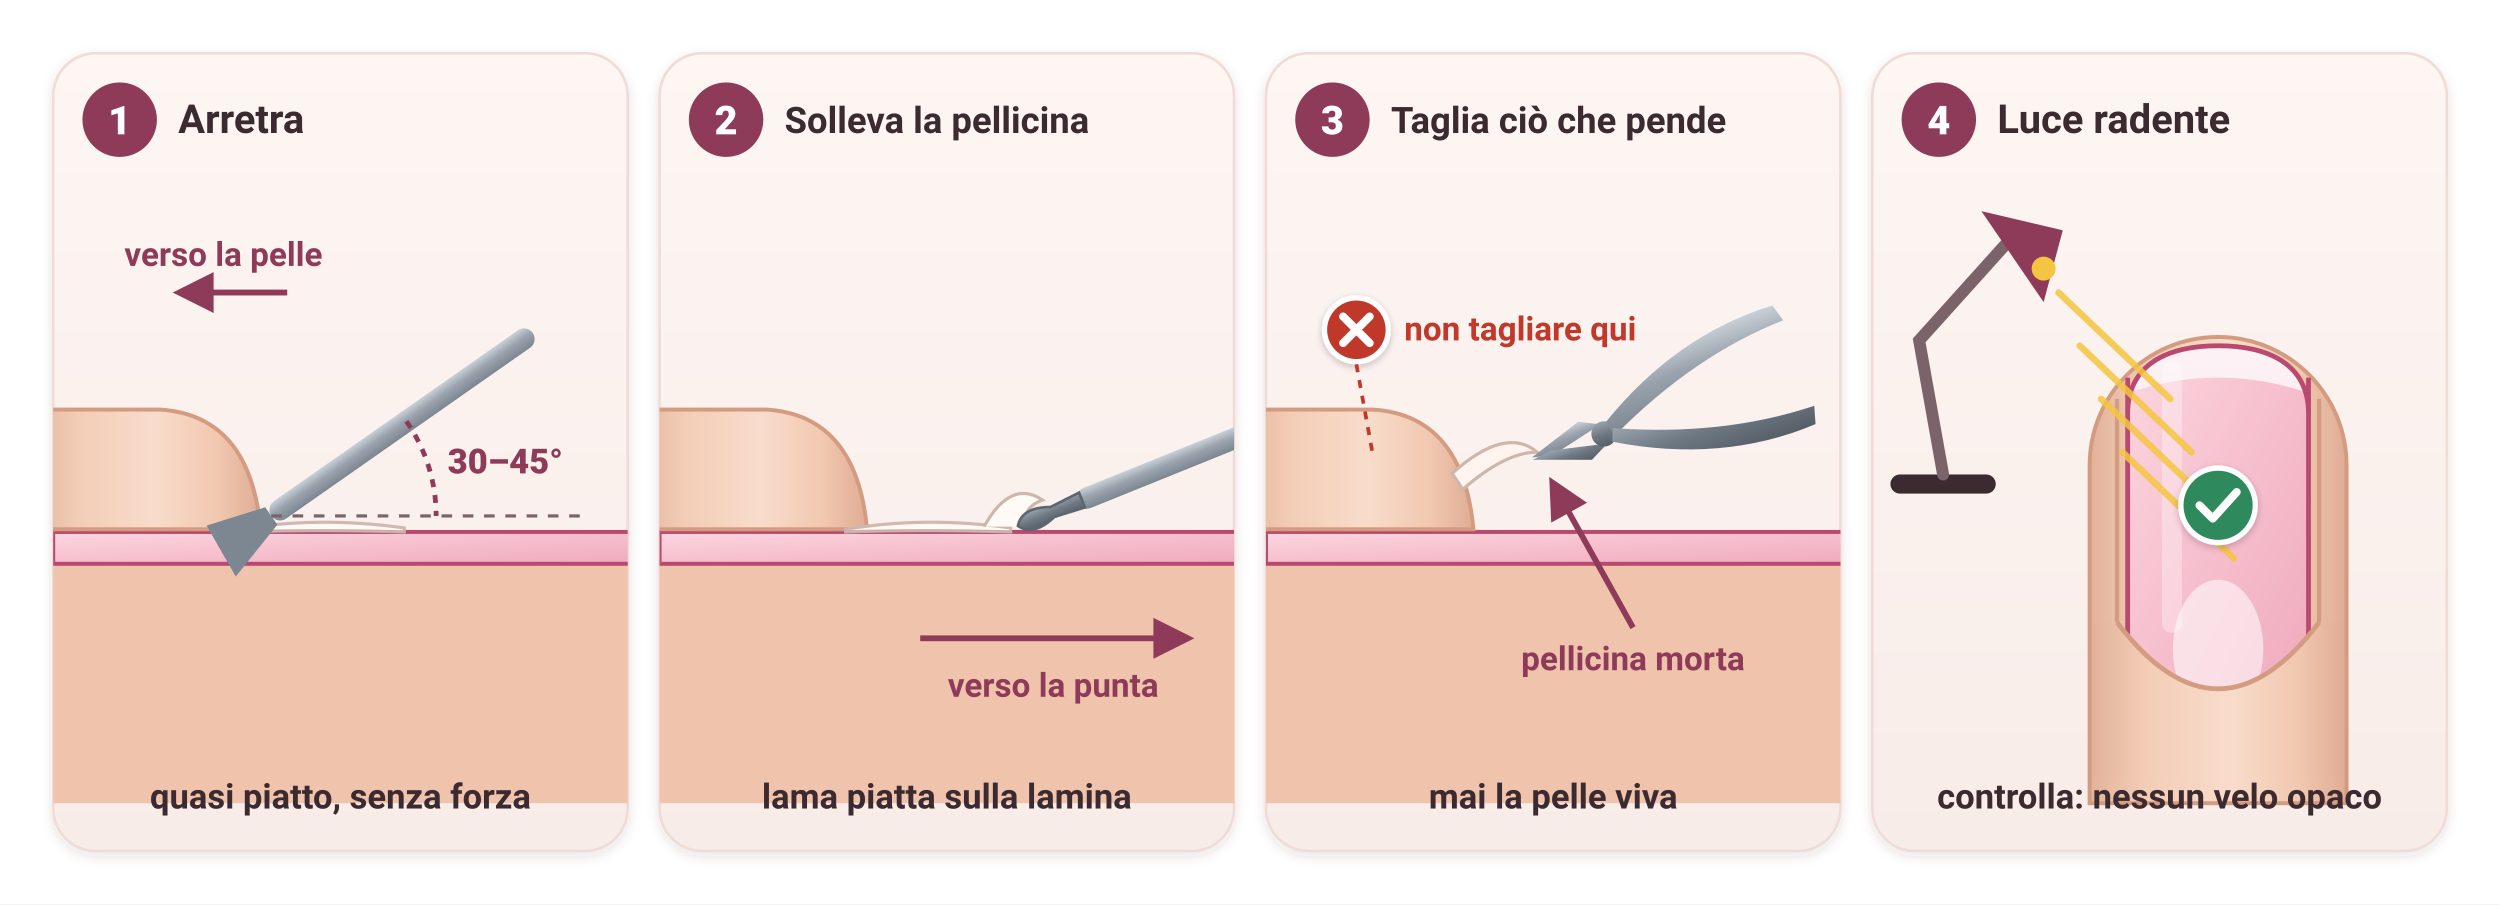
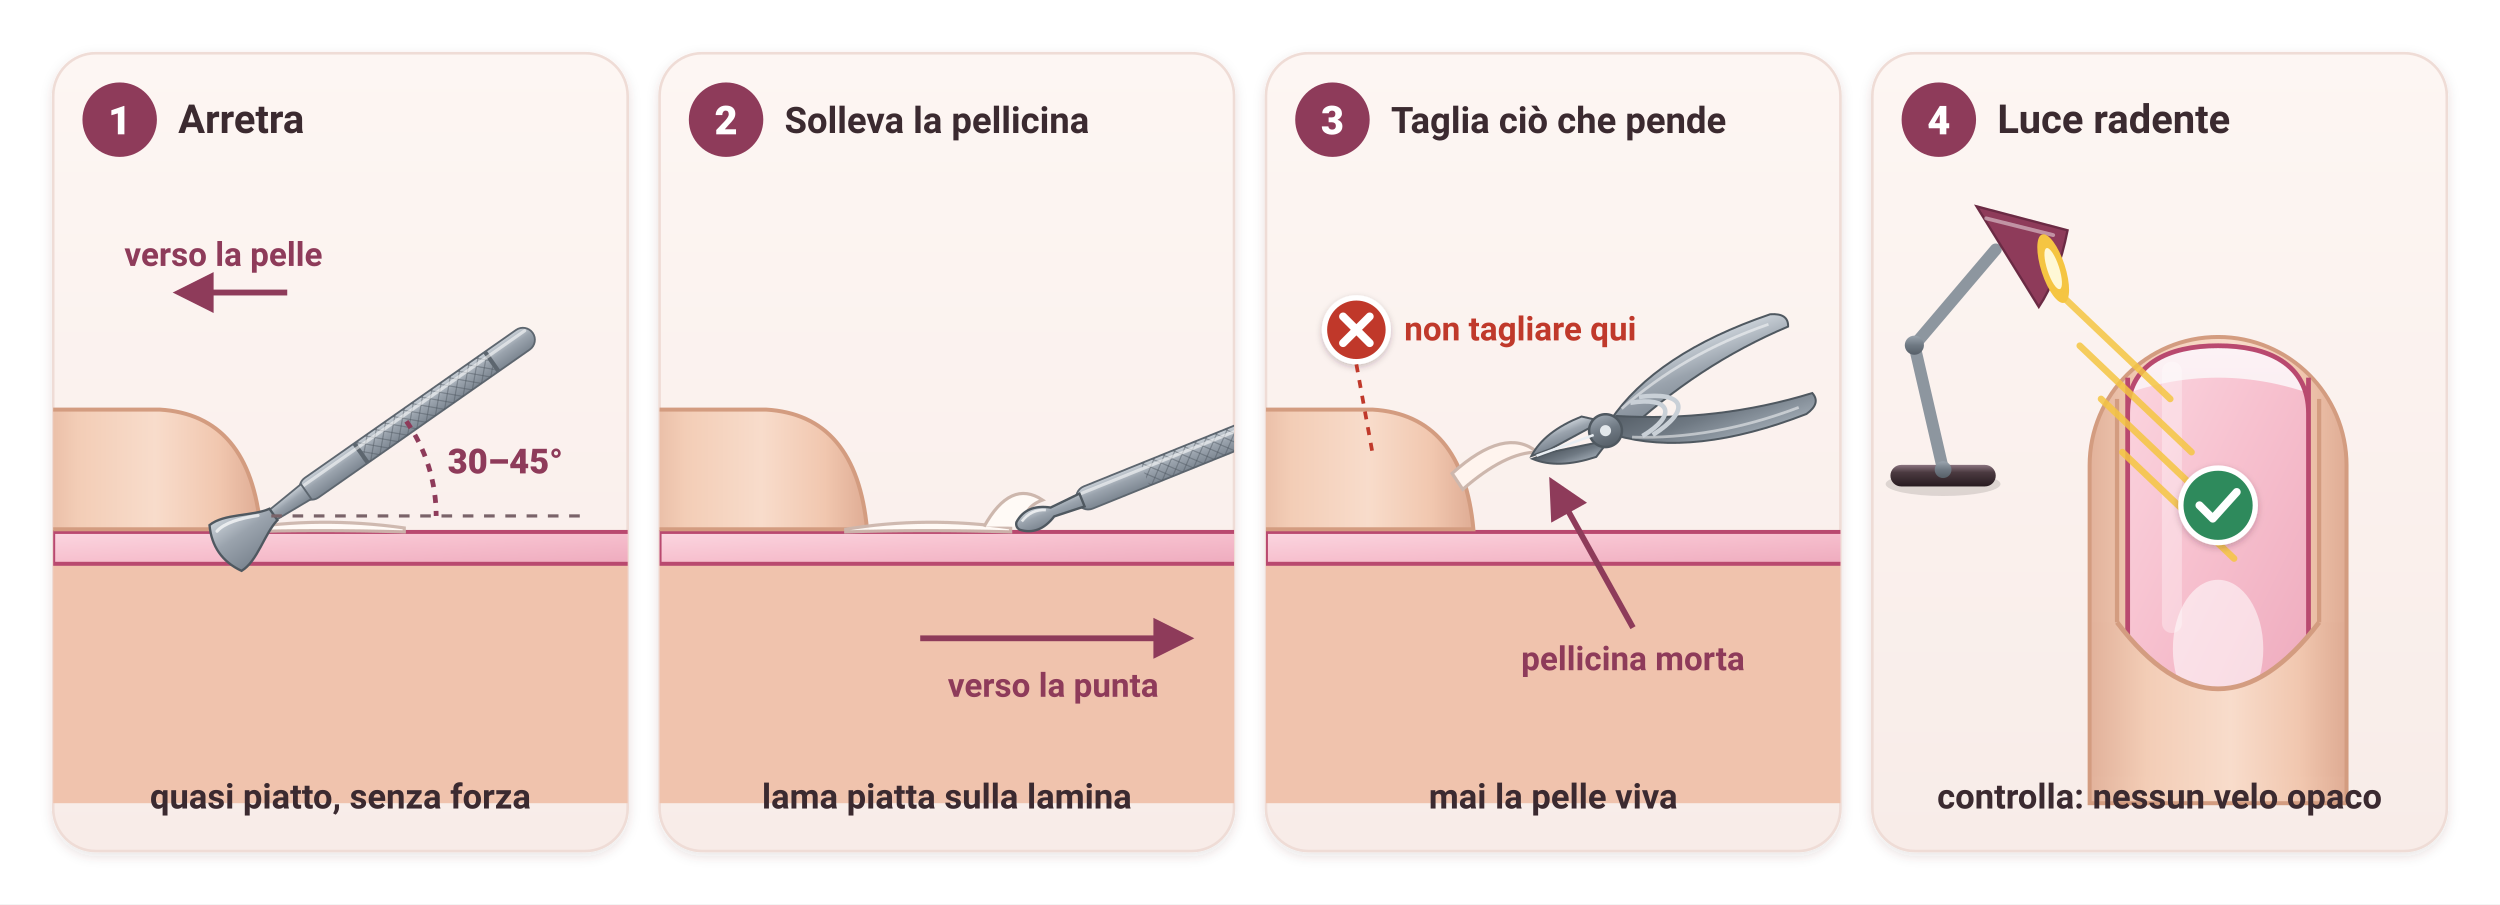
<svg xmlns="http://www.w3.org/2000/svg" viewBox="0 0 940 340" width="940" height="340" font-family="system-ui, -apple-system, 'Segoe UI', Roboto, Arial, sans-serif" role="img">
  <rect width="100%" height="100%" fill="#ffffff" />
  <defs>
    <linearGradient id="nxSkin" x1="0" y1="0" x2="1" y2="0">
      <stop offset="0" stop-color="#e2b29b" />
      <stop offset=".22" stop-color="#f3cdb6" />
      <stop offset=".55" stop-color="#f8dccb" />
      <stop offset=".82" stop-color="#f1c7af" />
      <stop offset="1" stop-color="#dfac94" />
    </linearGradient>
    <linearGradient id="nxNail" x1="0" y1="0" x2="1" y2="1">
      <stop offset="0" stop-color="#fbd6e0" />
      <stop offset=".45" stop-color="#f7c1cf" />
      <stop offset="1" stop-color="#eeaabd" />
    </linearGradient>
    <linearGradient id="nxFree" x1="0" y1="0" x2="0" y2="1">
      <stop offset="0" stop-color="#ffffff" />
      <stop offset="1" stop-color="#fbeef2" />
    </linearGradient>
    <linearGradient id="nxMetal" x1="0" y1="0" x2="0" y2="1">
      <stop offset="0" stop-color="#c9d0d7" />
      <stop offset=".45" stop-color="#9aa3ad" />
      <stop offset="1" stop-color="#7c8691" />
    </linearGradient>
    <linearGradient id="nxMetalD" x1="0" y1="0" x2="0" y2="1">
      <stop offset="0" stop-color="#9aa4ae" />
      <stop offset=".5" stop-color="#6f7983" />
      <stop offset="1" stop-color="#565f68" />
    </linearGradient>
    <linearGradient id="nxPanel" x1="0" y1="0" x2="0" y2="1">
      <stop offset="0" stop-color="#fdf6f3" />
      <stop offset="1" stop-color="#f8ece8" />
    </linearGradient>
    <filter id="nxSh" x="-5%" y="-5%" width="110%" height="115%">
      <feDropShadow dx="0" dy="1.5" stdDeviation="2.2" flood-color="#5a2a3a" flood-opacity=".13" />
    </filter>
    <filter id="nxShS" x="-20%" y="-20%" width="140%" height="150%">
      <feDropShadow dx="0" dy="1" stdDeviation="1.2" flood-color="#3b2a30" flood-opacity=".25" />
    </filter>
  </defs>
  <defs>
+     <linearGradient id="bHandle" x1="0" y1="0" x2="0" y2="1">
+       <stop offset="0" stop-color="#8a7480" />
+       <stop offset=".35" stop-color="#4b3a40" />
+       <stop offset="1" stop-color="#271b20" />
+     </linearGradient>
+     <pattern id="bKnurl" width="3" height="3" patternUnits="userSpaceOnUse" patternTransform="rotate(45)">
+       <line x1="0" y1="0" x2="0" y2="3" stroke="#4f5860" stroke-width=".7" stroke-opacity=".55" />
+       <line x1="0" y1="0" x2="3" y2="0" stroke="#4f5860" stroke-width=".7" stroke-opacity=".55" />
+     </pattern>
+   </defs>
+   <defs>
    <marker id="ar" viewBox="0 0 10 10" refX="8" refY="5" markerWidth="7" markerHeight="7" orient="auto-start-reverse">
      <path d="M0,0 L10,5 L0,10 z" fill="#8e3b5a" />
    </marker>
    <marker id="arw" viewBox="0 0 10 10" refX="8" refY="5" markerWidth="7" markerHeight="7" orient="auto-start-reverse">
      <path d="M0,0 L10,5 L0,10 z" fill="#7a6369" />
    </marker>
  </defs>
  <defs>
-     <clipPath id="k15">
+     <clipPath id="k19">
      <rect x="20" y="20" width="216" height="300" rx="16" />
    </clipPath>
  </defs>
  <rect x="20" y="20" width="216" height="300" rx="16" fill="url(#nxPanel)" stroke="#efdcd6" stroke-width="1" filter="url(#nxSh)" />
-   <g clip-path="url(#k15)">
+   <g clip-path="url(#k19)">
    <rect x="10.0" y="212.0" width="236.0" height="90.0" fill="#f0c3ad" />
    <path d="M20.0,200.0 L246.0,200.0 L246.0,212.0 L20.0,212.0 Z" fill="url(#nxNail)" stroke="#b9496f" stroke-width="1.5" />
    <path d="M10.0,154.0 L60.0,154.0 Q94.0,156.0 98.0,199.0 L10.0,199.0 Z" fill="url(#nxSkin)" stroke="#d39c80" stroke-width="1.5" />
    <path d="M90.0,199.0 Q120.0,194.0 152.0,198.5 L152.0,200.0 Q120.0,199.0 90.0,200.0 Z" fill="#fffaf6" stroke="#cdb7ad" stroke-width="1.2" opacity=".95" />
    <g transform="translate(102.0,194.0) rotate(-35.0)">
-       <rect x="0" y="-4" width="120" height="8" rx="4" fill="url(#nxMetal)" />
-       <path d="M0,-4 L-22,-11 L-24,11 L0,4 Z" fill="#7d8792" />
+       <rect x="14" y="-4.5" width="106.0" height="9" rx="4.5" fill="url(#nxMetal)" stroke="#5d666f" stroke-width=".7" />
+       <rect x="40.4" y="-4.5" width="60.0" height="9" fill="url(#bKnurl)" />
+       <rect x="40.4" y="-4.5" width="1.6" height="9" fill="#5d666f" />
+       <rect x="100.4" y="-4.5" width="1.6" height="9" fill="#5d666f" />
+       <line x1="16" y1="-2.4" x2="118.0" y2="-2.4" stroke="#fff" stroke-width="1.2" opacity=".55" stroke-linecap="round" />
+       <path d="M0,-2.2 L16,-3.4 L16,3.4 L0,2.2 Z" fill="url(#nxMetal)" stroke="#5d666f" stroke-width=".7" />
+       <path d="M1,-2.6 C-6,-4 -14,-11 -21,-10.5 Q-27,0 -21,10.5 C-14,11 -6,4 1,2.6 Z" fill="url(#nxMetal)" stroke="#4f5860" stroke-width=".9" />
+       <path d="M-4,-3 C-10,-6 -16,-8 -20,-7" fill="none" stroke="#fff" stroke-width="1.2" opacity=".7" stroke-linecap="round" />
    </g>
    <line x1="102" y1="194" x2="218" y2="194" stroke="#7a6369" stroke-width="1.2" stroke-dasharray="4 4" />
    <path d="M152.8,158.4 A62.0,62.0 0 0 1 164.0,194.0" fill="none" stroke="#8e3b5a" stroke-width="1.8" stroke-dasharray="3 3" />
    <text x="190.0" y="178.0" font-size="13" text-anchor="middle" font-weight="800" fill="#8e3b5a">30–45°</text>
    <line x1="108.0" y1="110.0" x2="68.0" y2="110.0" stroke="#8e3b5a" stroke-width="2.2" marker-end="url(#ar)" />
    <text x="84.0" y="100.0" font-size="12.5" text-anchor="middle" font-weight="600" fill="#8e3b5a">verso la pelle</text>
  </g>
  <circle cx="45" cy="45" r="14" fill="#8e3b5a" />
  <text x="45.0" y="50.5" font-size="15" text-anchor="middle" font-weight="800" fill="#fff">1</text>
  <text x="67.0" y="50.0" font-size="15.0" text-anchor="start" font-weight="700" fill="#3b2a30">Arretra</text>
  <text x="128.0" y="304.0" font-size="13" text-anchor="middle" font-weight="700" fill="#3b2a30">quasi piatto, senza forza</text>
  <defs>
-     <clipPath id="k16">
+     <clipPath id="k20">
      <rect x="248" y="20" width="216" height="300" rx="16" />
    </clipPath>
  </defs>
  <rect x="248" y="20" width="216" height="300" rx="16" fill="url(#nxPanel)" stroke="#efdcd6" stroke-width="1" filter="url(#nxSh)" />
-   <g clip-path="url(#k16)">
+   <g clip-path="url(#k20)">
    <rect x="238.0" y="212.0" width="236.0" height="90.0" fill="#f0c3ad" />
    <path d="M248.0,200.0 L474.0,200.0 L474.0,212.0 L248.0,212.0 Z" fill="url(#nxNail)" stroke="#b9496f" stroke-width="1.5" />
    <path d="M238.0,154.0 L288.0,154.0 Q322.0,156.0 326.0,199.0 L238.0,199.0 Z" fill="url(#nxSkin)" stroke="#d39c80" stroke-width="1.5" />
    <path d="M318.0,199.0 Q348.0,194.0 380.0,198.5 L380.0,200.0 Q348.0,199.0 318.0,200.0 Z" fill="#fffaf6" stroke="#cdb7ad" stroke-width="1.2" opacity=".95" />
    <path d="M370,198 q10,-18 22,-10 q-8,3 -6,10" fill="#fffaf6" stroke="#cdb7ad" stroke-width="1.2" />
    <g transform="translate(392.0,194.0) rotate(-22.0)">
-       <rect x="14" y="-4" width="110" height="8" rx="4" fill="url(#nxMetal)" />
-       <path d="M16,-3 L4,-2 Q-6,-6 -10,0 Q-6,6 4,2 L16,3 Z" fill="url(#nxMetalD)" stroke="#5d666f" stroke-width="1" />
+       <rect x="14" y="-4.5" width="110" height="9" rx="4.5" fill="url(#nxMetal)" stroke="#5d666f" stroke-width=".7" />
+       <rect x="41.5" y="-4.5" width="55.0" height="9" fill="url(#bKnurl)" />
+       <line x1="16" y1="-2.4" x2="120.0" y2="-2.4" stroke="#fff" stroke-width="1.2" opacity=".55" stroke-linecap="round" />
+       <path d="M16,-2.6 L4,-1.8 Q-4,-6.5 -10,-1.5 Q-11,0 -10,1.5 Q-4,6.5 4,1.8 L16,2.6 Z" fill="url(#nxMetal)" stroke="#4f5860" stroke-width=".9" />
+       <path d="M-8,-1 Q-3,-4 2,-1.6" fill="none" stroke="#fff" stroke-width="1" opacity=".7" />
    </g>
    <line x1="346.0" y1="240.0" x2="446.0" y2="240.0" stroke="#8e3b5a" stroke-width="2.2" marker-end="url(#ar)" />
    <text x="396.0" y="262.0" font-size="12.5" text-anchor="middle" font-weight="600" fill="#8e3b5a">verso la punta</text>
  </g>
  <circle cx="273" cy="45" r="14" fill="#8e3b5a" />
  <text x="273.0" y="50.5" font-size="15" text-anchor="middle" font-weight="800" fill="#fff">2</text>
  <text x="295.0" y="50.0" font-size="13.7" text-anchor="start" font-weight="700" fill="#3b2a30">Solleva la pellicina</text>
  <text x="356.0" y="304.0" font-size="13" text-anchor="middle" font-weight="700" fill="#3b2a30">lama piatta sulla lamina</text>
  <defs>
-     <clipPath id="k17">
+     <clipPath id="k21">
      <rect x="476" y="20" width="216" height="300" rx="16" />
    </clipPath>
  </defs>
  <rect x="476" y="20" width="216" height="300" rx="16" fill="url(#nxPanel)" stroke="#efdcd6" stroke-width="1" filter="url(#nxSh)" />
-   <g clip-path="url(#k17)">
+   <g clip-path="url(#k21)">
    <rect x="466.0" y="212.0" width="236.0" height="90.0" fill="#f0c3ad" />
    <path d="M476.0,200.0 L702.0,200.0 L702.0,212.0 L476.0,212.0 Z" fill="url(#nxNail)" stroke="#b9496f" stroke-width="1.5" />
    <path d="M466.0,154.0 L516.0,154.0 Q550.0,156.0 554.0,199.0 L466.0,199.0 Z" fill="url(#nxSkin)" stroke="#d39c80" stroke-width="1.5" />
    <path d="M546.0,178.0 Q566.0,160.0 578.0,170.0 Q566.0,170.0 550.0,184.0 Z" fill="#fff4ee" stroke="#cdb7ad" stroke-width="1.2" />
    <g transform="translate(576.0,172.0) rotate(-20.0) scale(0.95)">
-       <path d="M0,0 L22,-7 L30,-3 L8,2 Z" fill="url(#nxMetal)" />
-       <path d="M0,1 L22,9 L30,5 L8,0 Z" fill="url(#nxMetalD)" />
-       <circle cx="30" cy="1" r="5" fill="url(#nxMetalD)" />
-       <path d="M32,-3 Q70,-26 110,-24 L112,-17 Q74,-16 34,3 Z" fill="url(#nxMetal)" />
-       <path d="M32,5 Q70,28 110,26 L112,19 Q74,18 34,0 Z" fill="url(#nxMetalD)" />
+       <path d="M0,-0.6 Q8,-8 24,-8.5 L31,-4 L8,-0.6 Z" fill="url(#nxMetal)" stroke="#4f5860" stroke-width=".8" />
+       <path d="M34,-3 Q60,-22 108,-21 Q115,-19 113,-14 Q74,-12 37,4 Z" fill="url(#nxMetal)" stroke="#4f5860" stroke-width=".8" />
+       <path d="M40,-6 Q70,-18 106,-17.5" fill="none" stroke="#fff" stroke-width="1.1" opacity=".5" />
+       <g transform="scale(1,-1)">
+         <path d="M0,-0.6 Q8,-8 24,-8.5 L31,-4 L8,-0.6 Z" fill="url(#nxMetalD)" stroke="#4f5860" stroke-width=".8" />
+         <path d="M34,-3 Q60,-22 108,-21 Q115,-19 113,-14 Q74,-12 37,4 Z" fill="url(#nxMetalD)" stroke="#4f5860" stroke-width=".8" />
+         <path d="M40,-6 Q70,-18 106,-17.5" fill="none" stroke="#fff" stroke-width="1.1" opacity=".5" />
+       </g>
+       <path d="M44,-7 C60,-4 60,4 44,7 M48,-8 C66,-4 66,4 48,8" fill="none" stroke="#c9d0d7" stroke-width="1.8" />
+       <circle cx="31" cy="0" r="6.5" fill="url(#nxMetalD)" stroke="#4f5860" />
+       <circle cx="31" cy="0" r="2.2" fill="#e3e8ec" />
+       <line x1="2" y1="0" x2="26" y2="0" stroke="#e8edf2" stroke-width="1" />
    </g>
    <circle cx="510.0" cy="124.0" r="12" fill="#c0392b" stroke="#fff" stroke-width="2" filter="url(#nxShS)" />
    <path d="M505.0,119.0 l10,10 M515.0,119.0 l-10,10" stroke="#fff" stroke-width="3" stroke-linecap="round" />
    <text x="528.0" y="128.0" font-size="12.5" text-anchor="start" font-weight="700" fill="#c0392b">non tagliare qui</text>
    <path d="M510,137 L516,170" stroke="#c0392b" stroke-width="1.4" stroke-dasharray="3 3" />
    <text x="614.0" y="252.0" font-size="12.5" text-anchor="middle" font-weight="600" fill="#8e3b5a">pellicina morta</text>
    <line x1="614.0" y1="236.0" x2="584.0" y2="182.0" stroke="#8e3b5a" stroke-width="2.2" marker-end="url(#ar)" />
  </g>
  <circle cx="501" cy="45" r="14" fill="#8e3b5a" />
  <text x="501.0" y="50.5" font-size="15" text-anchor="middle" font-weight="800" fill="#fff">3</text>
  <text x="523.0" y="50.0" font-size="13.7" text-anchor="start" font-weight="700" fill="#3b2a30">Taglia ciò che pende</text>
  <text x="584.0" y="304.0" font-size="13" text-anchor="middle" font-weight="700" fill="#3b2a30">mai la pelle viva</text>
  <defs>
-     <clipPath id="k19">
+     <clipPath id="k23">
      <rect x="704" y="20" width="216" height="300" rx="16" />
    </clipPath>
  </defs>
  <rect x="704" y="20" width="216" height="300" rx="16" fill="url(#nxPanel)" stroke="#efdcd6" stroke-width="1" filter="url(#nxSh)" />
-   <g clip-path="url(#k19)">
+   <g clip-path="url(#k23)">
    <path d="M785.7,302.0 L785.7,175.0 A48.3,48.3 0 0 1 882.3,175.0 L882.3,302.0 Z" fill="url(#nxSkin)" stroke="#d39c80" stroke-width="1.5" />
    <defs>
-       <clipPath id="c18">
+       <clipPath id="c22">
        <path d="M800.0,268.0 L868.0,268.0 L868.0,142.0 L868.0,155.5 C868.0,136.8 852.7,130.0 834.0,130.0 C815.3,130.0 800.0,136.8 800.0,155.5 L800.0,142.0 Z" />
      </clipPath>
    </defs>
    <path d="M800.0,268.0 L868.0,268.0 L868.0,142.0 L868.0,155.5 C868.0,136.8 852.7,130.0 834.0,130.0 C815.3,130.0 800.0,136.8 800.0,155.5 L800.0,142.0 Z" fill="url(#nxNail)" />
-     <ellipse cx="834.0" cy="244.0" rx="17.0" ry="26.0" fill="#fff" opacity=".55" clip-path="url(#c18)" />
-     <path d="M794.0,150.0 Q834.0,134.0 874.0,150.0 L874.0,70.0 L794.0,70.0 Z" fill="url(#nxFree)" clip-path="url(#c18)" />
-     <rect x="812.9" y="136.0" width="7.5" height="102.0" rx="3.7" fill="#fff" opacity=".32" clip-path="url(#c18)" />
+     <ellipse cx="834.0" cy="244.0" rx="17.0" ry="26.0" fill="#fff" opacity=".55" clip-path="url(#c22)" />
+     <path d="M794.0,150.0 Q834.0,134.0 874.0,150.0 L874.0,70.0 L794.0,70.0 Z" fill="url(#nxFree)" clip-path="url(#c22)" />
+     <rect x="812.9" y="136.0" width="7.5" height="102.0" rx="3.7" fill="#fff" opacity=".32" clip-path="url(#c22)" />
    <path d="M800.0,268.0 L868.0,268.0 L868.0,142.0 L868.0,155.5 C868.0,136.8 852.7,130.0 834.0,130.0 C815.3,130.0 800.0,136.8 800.0,155.5 L800.0,142.0 Z" fill="none" stroke="#b9496f" stroke-width="1.8" />
    <path d="M786.7,234.0 L796.0,234.0 Q834.0,284.0 872.0,234.0 L881.3,234.0 L881.3,292.0 L786.7,292.0 Z" fill="url(#nxSkin)" />
    <path d="M796.0,234.0 Q834.0,284.0 872.0,234.0" fill="none" stroke="#d39c80" stroke-width="1.8" />
    <path d="M796.0,234.0 L796.0,150.0" stroke="#d39c80" stroke-width="1.6" />
    <path d="M872.0,234.0 L872.0,150.0" stroke="#d39c80" stroke-width="1.6" />
    <g transform="translate(754.0,92.0) scale(0.90)">
-       <rect x="-48" y="96" width="44" height="8" rx="4" fill="#3b2a30" />
-       <path d="M-26,96 L-36,40 L0,0" stroke="#7a6369" stroke-width="5" fill="none" stroke-linecap="round" />
-       <path d="M-10,-14 L24,-6 L16,24 Z" fill="#8e3b5a" />
-       <circle cx="16" cy="10" r="5" fill="#f5c542" />
+       <ellipse cx="-26" cy="100" rx="24" ry="5" fill="#000" opacity=".12" />
+       <rect x="-48" y="92" width="44" height="9" rx="4.5" fill="url(#bHandle)" />
+       <path d="M-26,94 L-38,42 L-4,2" stroke="#8d969f" stroke-width="5" fill="none" stroke-linecap="round" stroke-linejoin="round" />
+       <circle cx="-38" cy="42" r="4" fill="url(#nxMetalD)" />
+       <circle cx="-26" cy="94" r="3.5" fill="url(#nxMetalD)" />
+       <path d="M-12,-16 L26,-6 Q22,14 14,26 Z" fill="#8e3b5a" stroke="#6b2a44" stroke-width="1" />
+       <path d="M-8,-11 L20,-4" stroke="#fff" stroke-width="1.6" opacity=".45" stroke-linecap="round" />
+       <ellipse cx="20" cy="10" rx="5" ry="15" transform="rotate(-18 20 10)" fill="#f5c542" />
+       <ellipse cx="20" cy="10" rx="2.5" ry="9" transform="rotate(-18 20 10)" fill="#fff8d6" />
    </g>
    <line x1="774.0" y1="110.0" x2="816.0" y2="150.0" stroke="#f5c542" stroke-width="2.5" stroke-linecap="round" opacity=".85" />
    <line x1="782.0" y1="130.0" x2="824.0" y2="170.0" stroke="#f5c542" stroke-width="2.5" stroke-linecap="round" opacity=".85" />
    <line x1="790.0" y1="150.0" x2="832.0" y2="190.0" stroke="#f5c542" stroke-width="2.5" stroke-linecap="round" opacity=".85" />
    <line x1="798.0" y1="170.0" x2="840.0" y2="210.0" stroke="#f5c542" stroke-width="2.5" stroke-linecap="round" opacity=".85" />
    <circle cx="834.0" cy="190.0" r="14" fill="#2f8a5b" stroke="#fff" stroke-width="2" filter="url(#nxShS)" />
    <path d="M827.0,190.0 l5,5 l9,-10" stroke="#fff" stroke-width="3" fill="none" stroke-linecap="round" stroke-linejoin="round" />
  </g>
  <circle cx="729" cy="45" r="14" fill="#8e3b5a" />
  <text x="729.0" y="50.5" font-size="15" text-anchor="middle" font-weight="800" fill="#fff">4</text>
  <text x="751.0" y="50.0" font-size="15.0" text-anchor="start" font-weight="700" fill="#3b2a30">Luce radente</text>
  <text x="812.0" y="304.0" font-size="13" text-anchor="middle" font-weight="700" fill="#3b2a30">controlla: nessun velo opaco</text>
</svg>
